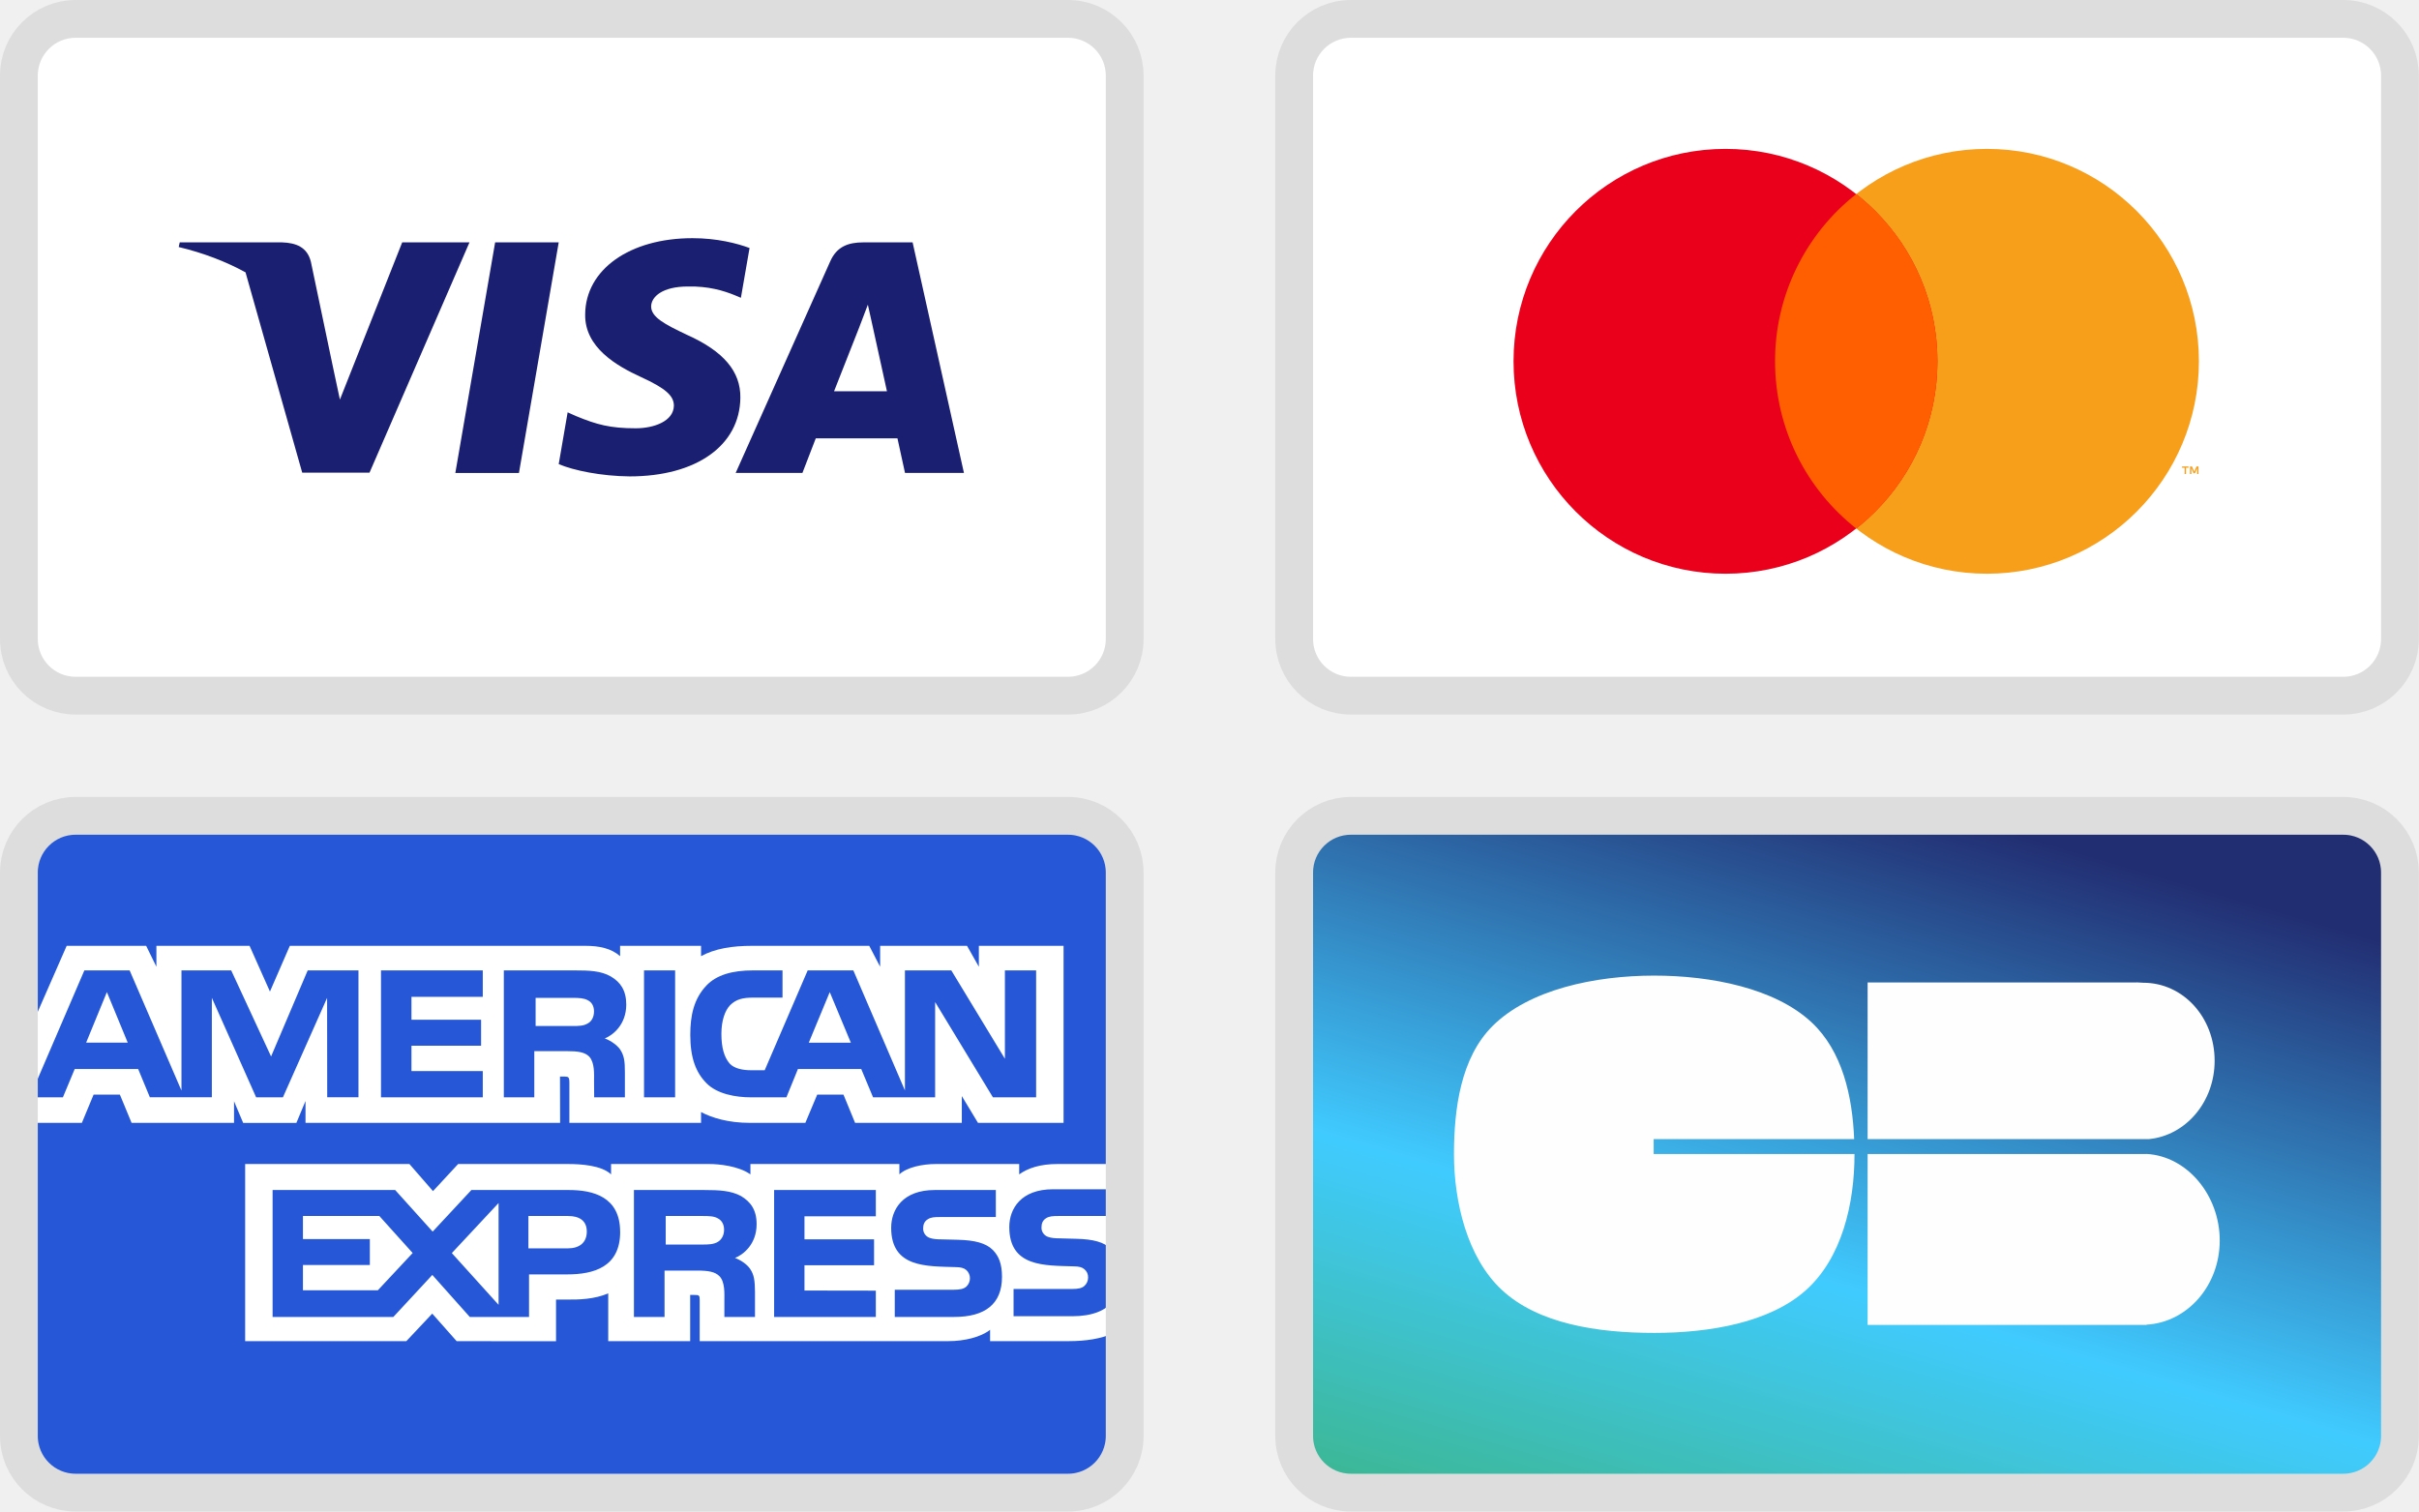
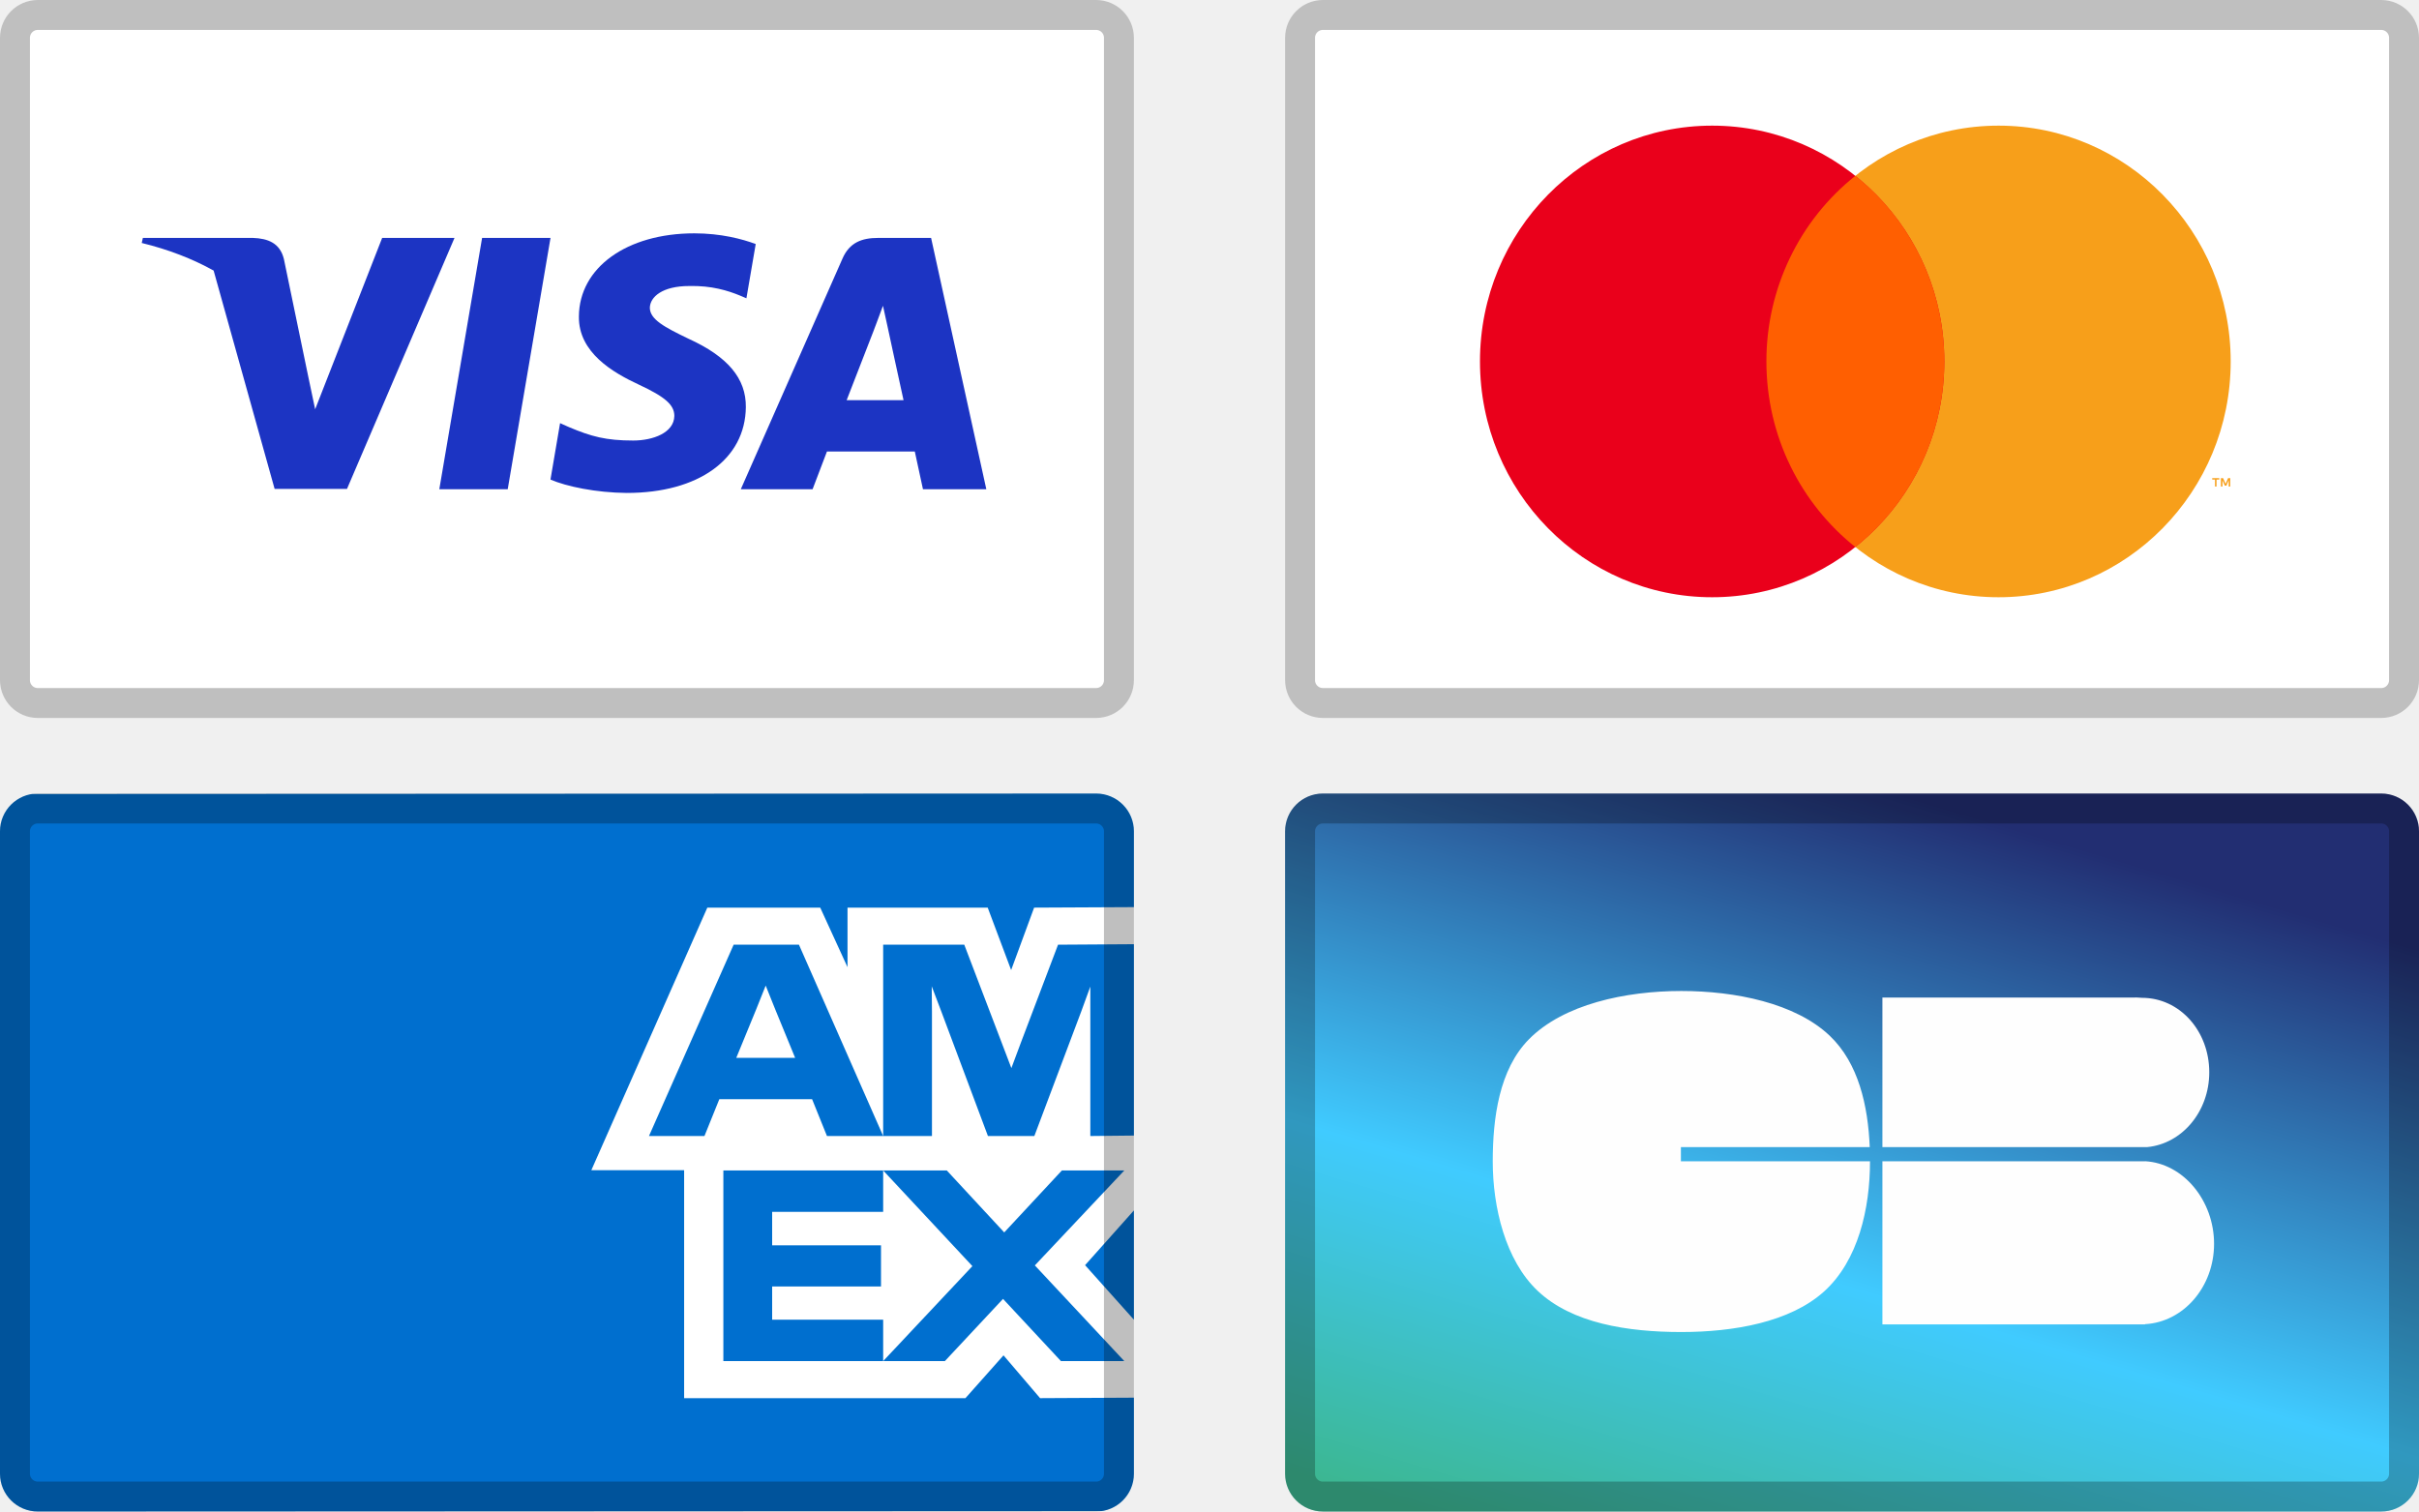
<svg xmlns="http://www.w3.org/2000/svg" width="64" height="40" viewBox="0 0 64 40" fill="none">
-   <rect x="34.24" y="0.5" width="29.256" height="17.91" rx="1.5" fill="white" />
-   <path fill-rule="evenodd" clip-rule="evenodd" d="M58.166 12.544V12.344H58.114L58.054 12.482L57.994 12.344H57.941V12.544H57.978V12.393L58.035 12.524H58.073L58.13 12.393V12.544H58.167H58.166ZM57.835 12.544V12.378H57.902V12.344H57.731V12.378H57.798V12.544H57.835ZM58.177 9.561C58.177 12.666 55.666 15.183 52.569 15.183C49.473 15.183 46.962 12.666 46.962 9.561C46.962 6.457 49.473 3.94 52.569 3.94C55.666 3.94 58.177 6.457 58.177 9.561Z" fill="#F79F1A" />
-   <path fill-rule="evenodd" clip-rule="evenodd" d="M51.259 9.561C51.259 12.666 48.748 15.183 45.652 15.183C42.555 15.183 40.044 12.666 40.044 9.561C40.044 6.457 42.555 3.94 45.652 3.94C48.748 3.94 51.259 6.457 51.259 9.561V9.561Z" fill="#EA001B" />
-   <path fill-rule="evenodd" clip-rule="evenodd" d="M49.111 5.136C48.441 5.662 47.899 6.334 47.527 7.101C47.154 7.867 46.962 8.708 46.963 9.561C46.963 11.357 47.803 12.957 49.111 13.987C50.419 12.957 51.259 11.357 51.259 9.561C51.26 8.708 51.067 7.867 50.695 7.101C50.323 6.334 49.781 5.662 49.111 5.136Z" fill="#FF5F01" />
-   <rect x="34.24" y="0.5" width="29.256" height="17.91" rx="1.5" stroke="#DDDDDD" />
-   <rect x="34.24" y="21.59" width="29.256" height="17.91" rx="1.5" fill="url(#paint0_linear_1008_45704)" />
-   <path fill-rule="evenodd" clip-rule="evenodd" d="M43.752 30.145H49.056C49.009 28.999 48.742 27.817 47.932 27.057C46.967 26.153 45.276 25.818 43.766 25.818C42.194 25.818 40.455 26.186 39.485 27.156C38.649 27.992 38.468 29.337 38.468 30.545C38.468 31.811 38.822 33.283 39.729 34.131C40.694 35.033 42.258 35.273 43.766 35.273C45.231 35.273 46.818 35.002 47.777 34.145C48.734 33.29 49.065 31.849 49.065 30.545V30.539H43.752V30.145ZM49.412 30.539V35.061H56.79V35.055C57.869 34.996 58.728 34.023 58.728 32.828C58.728 31.632 57.869 30.596 56.79 30.537V30.539H49.412ZM56.706 26.007C57.758 26.007 58.593 26.92 58.593 28.072C58.593 29.163 57.826 30.053 56.851 30.145H49.412V26H56.473C56.517 25.995 56.567 25.999 56.617 26.002C56.648 26.005 56.678 26.007 56.706 26.007Z" fill="#FEFEFE" />
-   <rect x="34.24" y="21.59" width="29.256" height="17.91" rx="1.5" stroke="#DDDDDD" />
-   <rect x="0.5" y="0.5" width="29.256" height="17.91" rx="1.5" fill="white" />
-   <path d="M13.73 12.516H12.047L13.1 6.414H14.782L13.73 12.516Z" fill="#1A1F71" />
-   <path d="M19.831 6.563C19.499 6.44 18.972 6.303 18.321 6.303C16.659 6.303 15.489 7.134 15.482 8.322C15.468 9.198 16.32 9.685 16.957 9.977C17.608 10.276 17.829 10.471 17.829 10.737C17.822 11.146 17.303 11.334 16.818 11.334C16.146 11.334 15.786 11.237 15.239 11.01L15.018 10.912L14.782 12.282C15.177 12.45 15.904 12.6 16.659 12.607C18.425 12.607 19.575 11.789 19.588 10.523C19.595 9.828 19.145 9.296 18.176 8.861C17.587 8.582 17.227 8.394 17.227 8.108C17.233 7.848 17.531 7.582 18.196 7.582C18.743 7.569 19.145 7.692 19.449 7.816L19.602 7.881L19.831 6.563V6.563V6.563Z" fill="#1A1F71" />
-   <path fill-rule="evenodd" clip-rule="evenodd" d="M22.843 6.414H24.145L25.503 12.515H23.944C23.944 12.515 23.792 11.814 23.744 11.6H21.583L21.23 12.515H19.464L21.964 6.92C22.137 6.524 22.442 6.414 22.843 6.414ZM22.739 8.647C22.739 8.647 22.206 10.004 22.067 10.354H23.466C23.397 10.049 23.078 8.589 23.078 8.589L22.961 8.063C22.911 8.198 22.84 8.384 22.791 8.51C22.759 8.595 22.736 8.652 22.739 8.647Z" fill="#1A1F71" />
-   <path fill-rule="evenodd" clip-rule="evenodd" d="M4.755 6.414H7.463C7.83 6.427 8.128 6.537 8.225 6.927L8.813 9.731L8.813 9.731L8.993 10.575L10.641 6.414H12.421L9.776 12.509H7.996L6.496 7.207C5.979 6.924 5.388 6.695 4.728 6.537L4.755 6.414Z" fill="#1A1F71" />
-   <rect x="0.5" y="0.5" width="29.256" height="17.91" rx="1.5" stroke="#DDDDDD" />
-   <rect x="0.5" y="21.59" width="29.256" height="17.91" rx="1.5" fill="#2557D6" />
-   <path fill-rule="evenodd" clip-rule="evenodd" d="M0.788 29.715H2.166L2.476 28.968H3.172L3.481 29.714H6.192V29.144L6.434 29.717H7.841L8.083 29.136V29.715H14.819L14.816 28.49H14.946C15.037 28.493 15.064 28.501 15.064 28.651V29.715H18.548V29.429C18.829 29.579 19.266 29.715 19.841 29.715H21.307L21.621 28.968H22.316L22.623 29.714H25.447V29.006L25.875 29.715H28.139V25.03H25.898V25.583L25.585 25.03H23.286V25.583L22.998 25.03H19.893C19.374 25.03 18.917 25.102 18.548 25.303V25.03H16.406V25.303C16.171 25.096 15.851 25.03 15.495 25.03H7.668L7.142 26.24L6.603 25.03H4.138V25.583L3.867 25.03H1.764L0.788 27.257V29.715ZM9.484 29.038H8.657L8.654 26.408L7.485 29.039H6.777L5.605 26.406V29.038H3.965L3.655 28.289H1.977L1.664 29.039H0.788L2.232 25.68H3.43L4.801 28.86V25.68H6.117L7.172 27.958L8.141 25.68H9.484V29.038H9.484V29.038ZM3.38 27.593L2.828 26.254L2.279 27.592H3.38V27.593ZM12.773 29.039H10.08V25.68H12.773V26.38H10.886V26.985H12.728V27.673H10.886V28.344H12.773V29.039V29.039ZM16.569 26.585C16.569 27.12 16.21 27.397 16.001 27.48C16.177 27.547 16.328 27.665 16.4 27.763C16.514 27.93 16.533 28.079 16.533 28.379V29.039H15.72L15.717 28.616C15.717 28.413 15.736 28.123 15.589 27.961C15.472 27.843 15.292 27.817 15.002 27.817H14.136V29.039H13.33V25.68H15.185C15.597 25.68 15.9 25.691 16.161 25.841C16.416 25.991 16.569 26.21 16.569 26.585V26.585ZM15.55 27.084C15.439 27.151 15.308 27.152 15.151 27.152H14.171V26.407H15.164C15.305 26.407 15.451 26.413 15.546 26.467C15.651 26.516 15.716 26.62 15.716 26.764C15.716 26.911 15.654 27.029 15.55 27.084V27.084ZM17.862 29.039H17.039V25.68H17.862V29.039H17.862ZM27.412 29.039H26.27L24.741 26.518V29.039H23.099L22.786 28.29H21.111L20.806 29.039H19.863C19.471 29.039 18.975 28.953 18.694 28.668C18.41 28.382 18.263 27.996 18.263 27.385C18.263 26.887 18.351 26.432 18.698 26.072C18.958 25.804 19.366 25.68 19.922 25.68H20.703V26.4H19.939C19.644 26.4 19.478 26.444 19.318 26.599C19.181 26.74 19.086 27.008 19.086 27.36C19.086 27.719 19.158 27.979 19.308 28.149C19.433 28.281 19.658 28.322 19.87 28.322H20.232L21.369 25.68H22.577L23.942 28.857V25.68H25.169L26.587 28.019V25.68H27.413V29.039H27.412ZM22.511 27.593L21.953 26.254L21.398 27.593H22.511ZM29.467 34.402C29.271 34.687 28.889 34.832 28.372 34.832H26.816V34.111H28.366C28.52 34.111 28.628 34.091 28.692 34.028C28.723 34 28.747 33.966 28.763 33.929C28.78 33.891 28.788 33.85 28.788 33.809C28.79 33.767 28.782 33.725 28.765 33.686C28.747 33.648 28.722 33.614 28.689 33.587C28.631 33.536 28.546 33.512 28.405 33.512C27.648 33.487 26.703 33.536 26.703 32.472C26.703 31.985 27.014 31.472 27.861 31.472H29.467V30.804H27.974C27.524 30.804 27.197 30.911 26.965 31.078V30.804H24.758C24.405 30.804 23.991 30.891 23.795 31.078V30.804H19.854V31.078C19.54 30.853 19.011 30.804 18.767 30.804H16.167V31.078C15.919 30.839 15.367 30.804 15.031 30.804H12.121L11.456 31.521L10.832 30.804H6.486V35.492H10.75L11.436 34.763L12.082 35.492L14.711 35.494V34.391H14.969C15.318 34.396 15.729 34.383 16.092 34.227V35.492H18.26V34.269H18.365C18.499 34.269 18.512 34.275 18.512 34.407V35.491H25.097C25.516 35.491 25.953 35.384 26.195 35.191V35.491H28.284C28.719 35.491 29.143 35.43 29.466 35.275V34.402L29.467 34.402ZM16.408 32.599C16.408 33.532 15.708 33.725 15.004 33.725H13.997V34.852H12.43L11.438 33.739L10.406 34.852H7.212V31.492H10.455L11.447 32.593L12.472 31.492H15.049C15.688 31.492 16.407 31.668 16.407 32.599H16.408ZM9.997 34.145H8.015V33.477H9.785V32.791H8.015V32.18H10.037L10.918 33.159L9.997 34.145V34.145ZM13.191 34.53L11.954 33.161L13.191 31.836V34.53ZM15.022 33.036H13.98V32.18H15.032C15.322 32.18 15.525 32.298 15.525 32.592C15.525 32.883 15.332 33.036 15.022 33.036ZM20.481 31.492H23.172V32.187H21.284V32.797H23.125V33.483H21.284V34.152L23.172 34.155V34.852H20.481V31.492V31.492ZM19.446 33.29C19.626 33.356 19.772 33.474 19.841 33.572C19.955 33.737 19.971 33.89 19.975 34.186V34.852H19.165V34.431C19.165 34.229 19.185 33.93 19.035 33.773C18.917 33.653 18.738 33.624 18.443 33.624H17.582V34.852H16.772V31.492H18.633C19.041 31.492 19.338 31.51 19.603 31.65C19.858 31.803 20.018 32.014 20.018 32.396C20.018 32.933 19.658 33.206 19.446 33.29V33.29ZM18.99 32.866C18.883 32.929 18.75 32.935 18.592 32.935H17.613V32.18H18.606C18.749 32.18 18.892 32.183 18.99 32.241C19.095 32.295 19.157 32.399 19.157 32.543C19.157 32.687 19.095 32.803 18.99 32.866V32.866ZM26.269 33.08C26.426 33.242 26.51 33.446 26.51 33.791C26.51 34.514 26.056 34.851 25.244 34.851H23.673V34.131H25.237C25.39 34.131 25.498 34.111 25.567 34.048C25.597 34.02 25.621 33.986 25.637 33.948C25.654 33.911 25.662 33.87 25.662 33.829C25.663 33.787 25.654 33.745 25.637 33.707C25.62 33.668 25.595 33.634 25.563 33.607C25.502 33.555 25.417 33.532 25.276 33.532C24.522 33.507 23.578 33.555 23.578 32.492C23.578 32.005 23.886 31.492 24.731 31.492H26.347V32.207H24.868C24.721 32.207 24.626 32.212 24.545 32.267C24.457 32.322 24.424 32.403 24.424 32.51C24.423 32.565 24.439 32.619 24.471 32.664C24.503 32.709 24.548 32.742 24.6 32.76C24.686 32.789 24.777 32.798 24.914 32.798L25.348 32.809C25.786 32.82 26.086 32.895 26.269 33.08V33.08ZM29.468 32.18H27.999C27.852 32.18 27.755 32.186 27.672 32.241C27.588 32.295 27.555 32.376 27.555 32.483C27.553 32.538 27.569 32.592 27.601 32.637C27.633 32.683 27.678 32.716 27.731 32.733C27.816 32.762 27.907 32.771 28.042 32.771L28.479 32.783C28.919 32.793 29.214 32.869 29.393 33.053C29.426 33.079 29.446 33.107 29.468 33.136V32.18Z" fill="white" />
-   <rect x="0.5" y="21.59" width="29.256" height="17.91" rx="1.5" stroke="#DDDDDD" />
+   <g clip-path="url(#clip0_7623_49350)">
+     <rect width="30" height="19" rx="1" fill="white" />
+     <rect x="0.396" y="0.396" width="29.208" height="18.208" rx="0.604" stroke="black" stroke-opacity="0.25" stroke-width="0.792" />
+     <path d="M13.433 12.946H11.623L12.755 6.296H14.565L13.433 12.946Z" fill="#1C34C3" />
+     <path d="M19.994 6.458C19.637 6.324 19.071 6.175 18.37 6.175C16.583 6.175 15.324 7.081 15.316 8.375C15.302 9.33 16.218 9.861 16.903 10.179C17.603 10.505 17.841 10.717 17.841 11.007C17.834 11.453 17.275 11.658 16.754 11.658C16.032 11.658 15.644 11.552 15.056 11.304L14.818 11.198L14.564 12.691C14.989 12.875 15.771 13.038 16.583 13.045C18.482 13.045 19.719 12.153 19.733 10.774C19.741 10.017 19.257 9.437 18.214 8.963C17.581 8.658 17.193 8.453 17.193 8.142C17.201 7.859 17.521 7.569 18.236 7.569C18.824 7.555 19.256 7.689 19.584 7.824L19.748 7.894L19.994 6.458V6.458V6.458Z" fill="#1C34C3" />
+     <path fill-rule="evenodd" clip-rule="evenodd" d="M23.234 6.296H24.634L26.095 12.946H24.419C24.419 12.946 24.255 12.182 24.203 11.948H21.879C21.812 12.125 21.499 12.946 21.499 12.946H19.6L22.288 6.847C22.474 6.416 22.803 6.296 23.234 6.296ZM23.123 8.729C23.123 8.729 22.549 10.208 22.4 10.59H23.905C23.83 10.257 23.487 8.666 23.487 8.666L23.361 8.092C23.308 8.24 23.231 8.443 23.179 8.58C23.143 8.673 23.12 8.735 23.123 8.729Z" fill="#1C34C3" />
+     <path fill-rule="evenodd" clip-rule="evenodd" d="M8.338 10.831L10.111 6.296H12.025L9.18 12.939H7.266L5.652 7.16C5.096 6.851 4.46 6.603 3.75 6.43L3.78 6.296H6.692C7.087 6.31 7.407 6.43 7.511 6.855L8.144 9.91C8.144 9.91 8.144 9.911 8.144 9.911L8.338 10.831Z" fill="#1C34C3" />
+     <rect x="34" width="30" height="19" rx="1" fill="white" />
+     <rect x="34.396" y="0.396" width="29.208" height="18.208" rx="0.604" stroke="black" stroke-opacity="0.25" stroke-width="0.792" />
+     <path fill-rule="evenodd" clip-rule="evenodd" d="M59.006 12.875V12.653H58.949L58.883 12.806L58.817 12.653H58.759V12.875H58.8V12.708L58.862 12.852H58.904L58.965 12.707V12.875H59.006H59.006ZM58.643 12.875V12.691H58.716V12.653H58.529V12.691H58.603V12.875H58.643ZM59.018 9.565C59.018 13.011 56.268 15.805 52.875 15.805C49.483 15.805 46.733 13.011 46.733 9.565C46.733 6.119 49.483 3.325 52.876 3.325C56.268 3.325 59.018 6.119 59.018 9.565Z" fill="#F79F1A" />
+     <path fill-rule="evenodd" clip-rule="evenodd" d="M51.441 9.565C51.441 13.011 48.691 15.805 45.298 15.805C41.907 15.805 39.156 13.011 39.156 9.565C39.156 6.119 41.906 3.325 45.299 3.325C48.691 3.325 51.441 6.119 51.441 9.565V9.565Z" fill="#EA001B" />
+     <path fill-rule="evenodd" clip-rule="evenodd" d="M49.087 4.653C48.353 5.237 47.759 5.983 47.352 6.834C46.944 7.685 46.733 8.618 46.734 9.564C46.734 11.558 47.654 13.335 49.087 14.477C50.52 13.335 51.44 11.558 51.44 9.564C51.441 8.618 51.23 7.685 50.822 6.834C50.415 5.983 49.821 5.237 49.087 4.653Z" fill="#FF5F01" />
+     <g clip-path="url(#clip1_7623_49350)">
+       <rect y="21" width="30" height="19" rx="1" fill="white" />
+       <path d="M26.752 25.671L27.36 24.019L30 24.006V21L-0.083 21.013V40L30 39.987V36.987L27.518 37L26.55 35.867L25.543 37H18.1V30.968H15.645L18.714 24.019H21.701L22.423 25.595V24.019H26.132L26.752 25.671ZM24.657 26.766L24.651 26.101L24.904 26.766L26.138 30.063H27.366L28.607 26.766L28.847 26.108V30.063L30 30.051V24.987L27.993 25L27.018 27.57L26.758 28.266L26.493 27.57L25.512 25H23.366V30.063H24.657V26.766ZM21.879 30.063H23.366L21.138 25H19.41L17.17 30.063H18.638L19.031 29.089H21.486L21.879 30.063ZM20.005 26.715L20.258 26.082L20.512 26.715L21.037 27.994H19.48L20.005 26.715ZM19.138 30.975V36.019H23.366V34.924H20.429V34.044H23.309V32.956H20.429V32.07H23.366V30.975H19.138ZM28.069 36.019H29.746L27.379 33.487L29.746 30.975H28.094L26.569 32.614L25.05 30.975H23.366L25.727 33.506L23.366 36.019H24.999L26.537 34.373L28.069 36.019ZM28.708 33.481L30 34.924V32.032L28.708 33.481Z" fill="#006FCF" />
+     </g>
+     <rect x="0.396" y="21.396" width="29.208" height="18.208" rx="0.604" stroke="black" stroke-opacity="0.25" stroke-width="0.792" />
+     <rect x="34" y="21" width="30" height="19" rx="1" fill="url(#paint0_linear_7623_49350)" />
+     <rect x="34.396" y="21.396" width="29.208" height="18.208" rx="0.604" stroke="black" stroke-opacity="0.25" stroke-width="0.792" />
+     <path fill-rule="evenodd" clip-rule="evenodd" d="M44.472 30.356H49.468C49.423 29.261 49.171 28.133 48.408 27.408C47.499 26.545 45.907 26.225 44.484 26.225C43.004 26.225 41.366 26.576 40.452 27.502C39.664 28.3 39.494 29.584 39.494 30.737C39.494 31.945 39.827 33.351 40.682 34.16C41.591 35.021 43.064 35.25 44.484 35.25C45.864 35.25 47.359 34.992 48.263 34.174C49.164 33.357 49.475 31.982 49.475 30.737V30.732H44.472V30.356ZM49.803 30.732V35.048H56.752V35.042C57.769 34.986 58.578 34.057 58.578 32.916C58.578 31.775 57.769 30.786 56.752 30.73V30.732H49.803ZM56.673 26.406C57.664 26.406 58.451 27.277 58.451 28.377C58.451 29.418 57.729 30.268 56.81 30.356H49.803V26.399H56.454C56.495 26.394 56.543 26.398 56.589 26.401C56.618 26.404 56.647 26.406 56.673 26.406Z" fill="#FEFEFE" />
+   </g>
  <defs>
-     <linearGradient id="paint0_linear_1008_45704" x1="41.947" y1="18.695" x2="35.803" y2="39.508" gradientUnits="userSpaceOnUse">
+     <linearGradient id="paint0_linear_7623_49350" x1="42.137" y1="18.594" x2="35.895" y2="39.461" gradientUnits="userSpaceOnUse">
      <stop stop-color="#222E72" />
      <stop offset="0.592" stop-color="#40CBFF" />
      <stop offset="1" stop-color="#3CB792" />
    </linearGradient>
+     <clipPath id="clip0_7623_49350">
+       <rect width="64" height="40" fill="white" />
+     </clipPath>
+     <clipPath id="clip1_7623_49350">
+       <rect y="21" width="30" height="19" rx="1" fill="white" />
+     </clipPath>
  </defs>
</svg>
